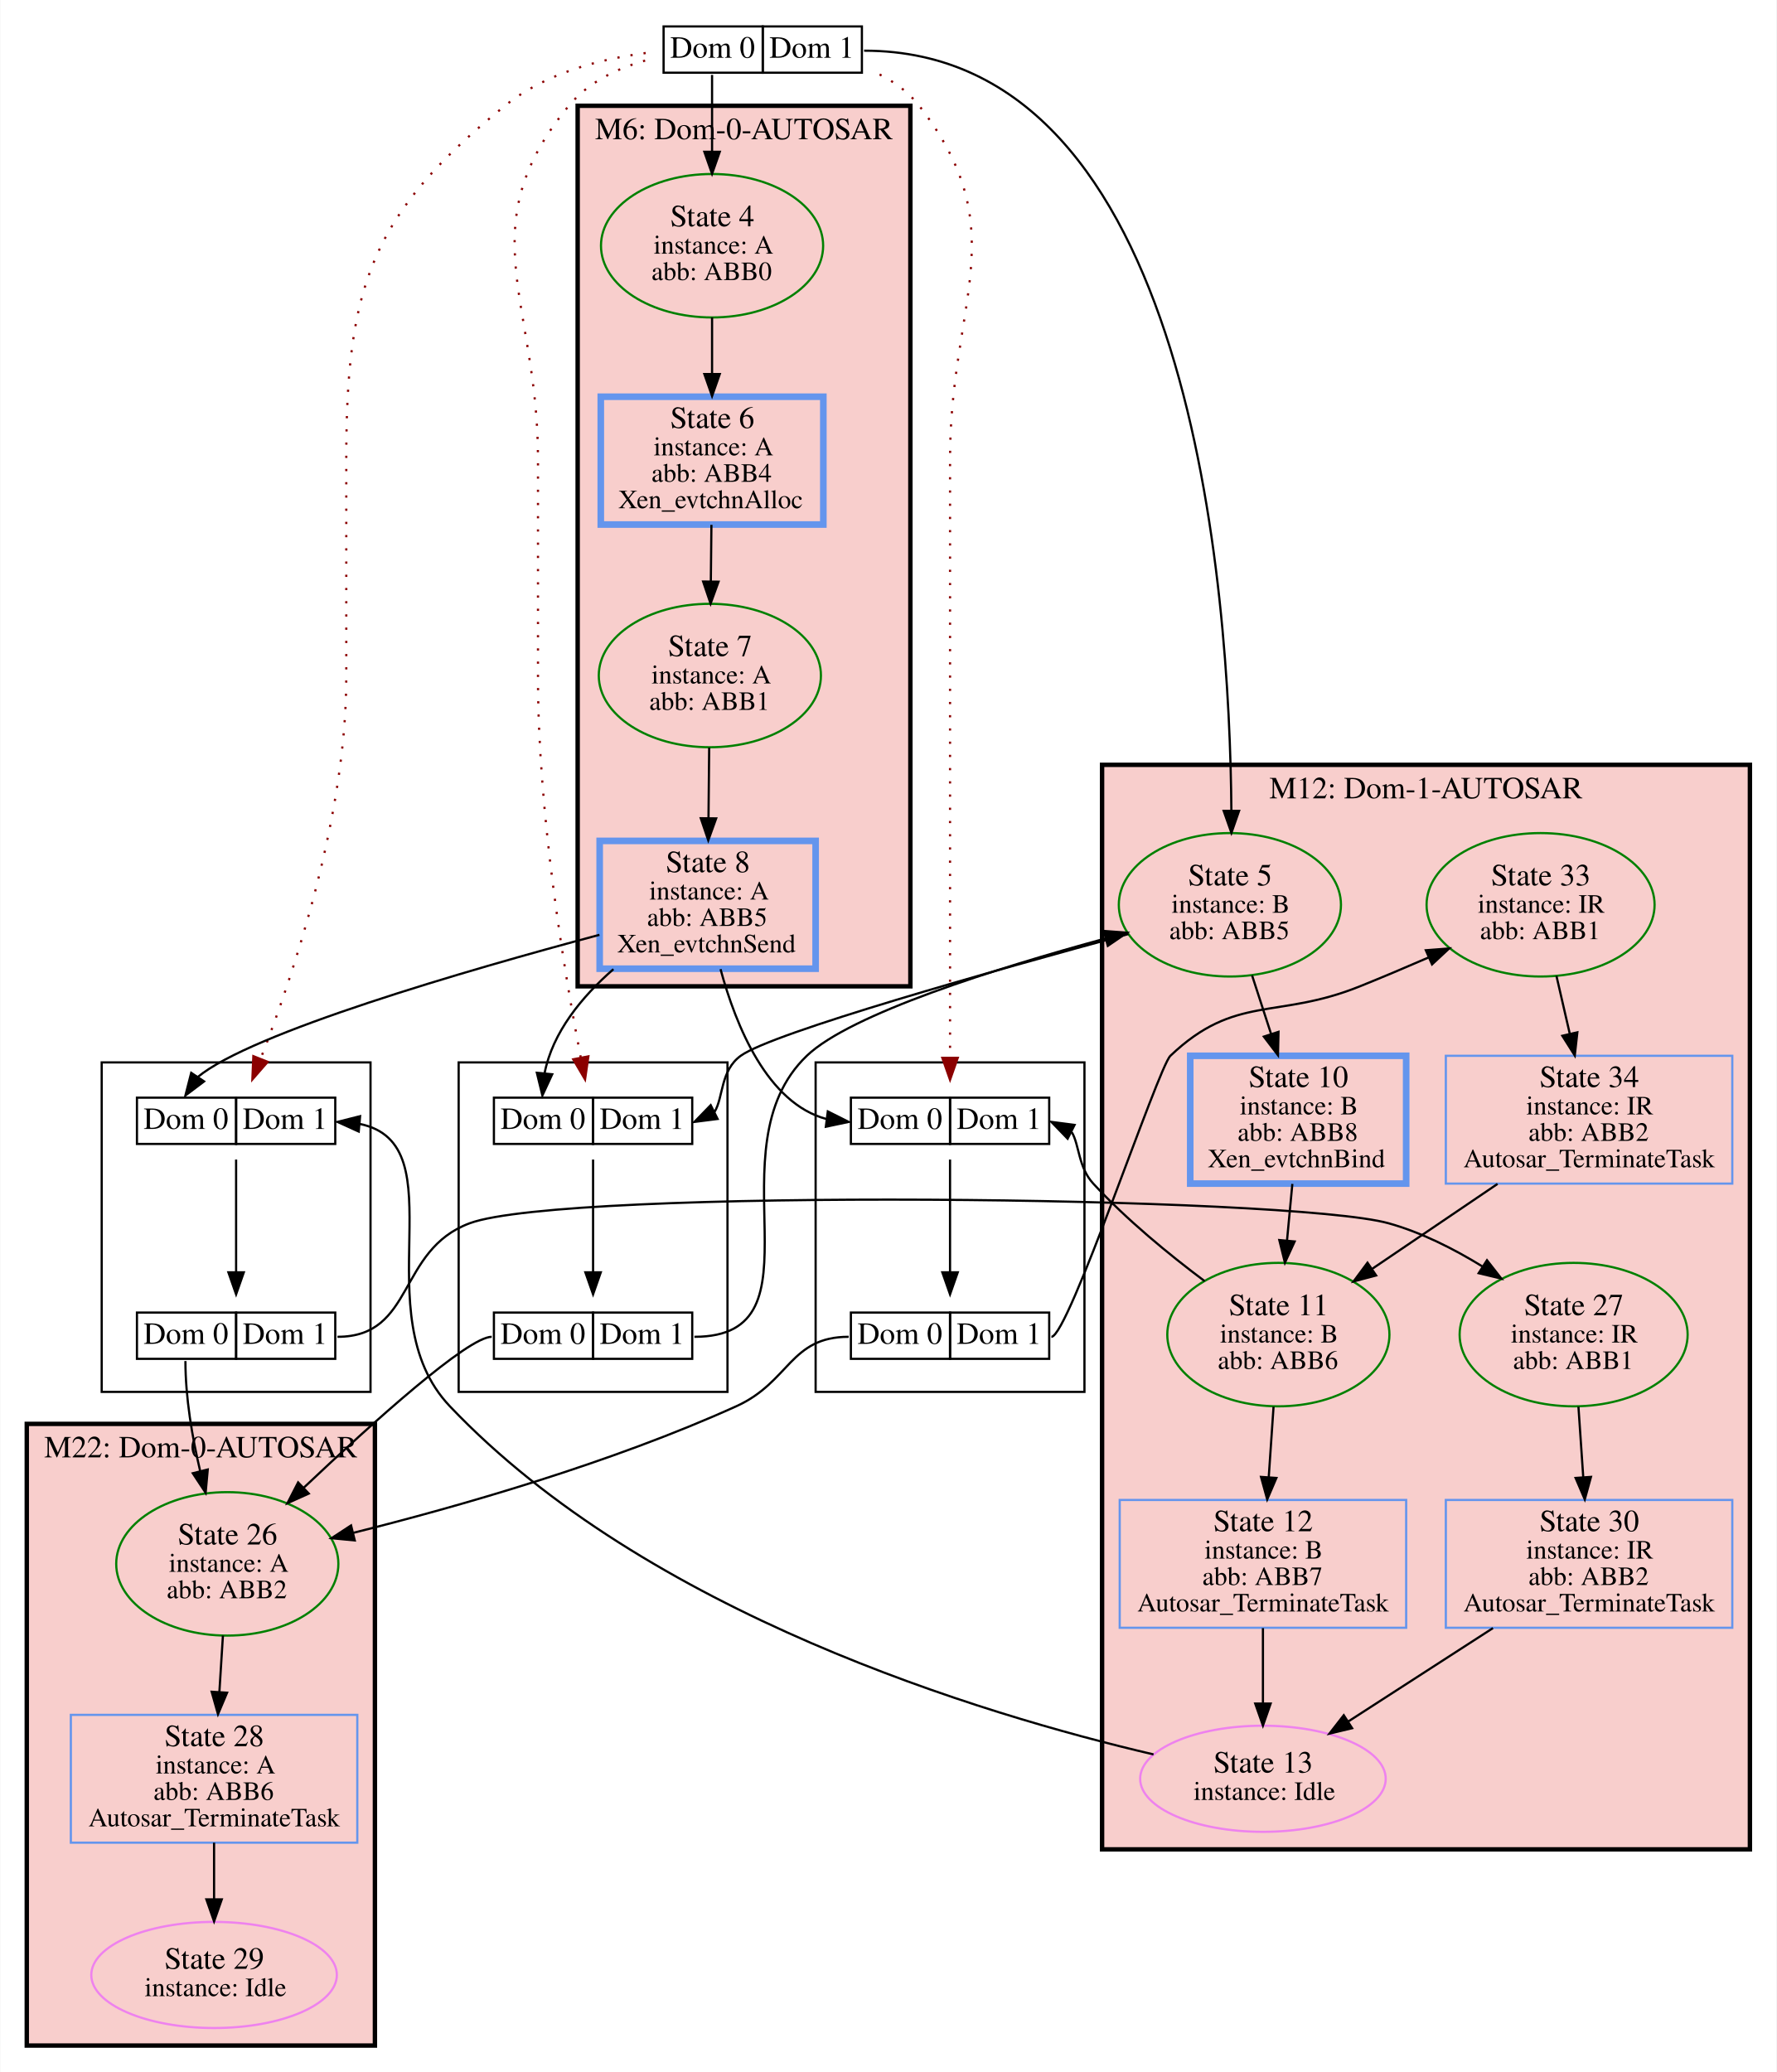
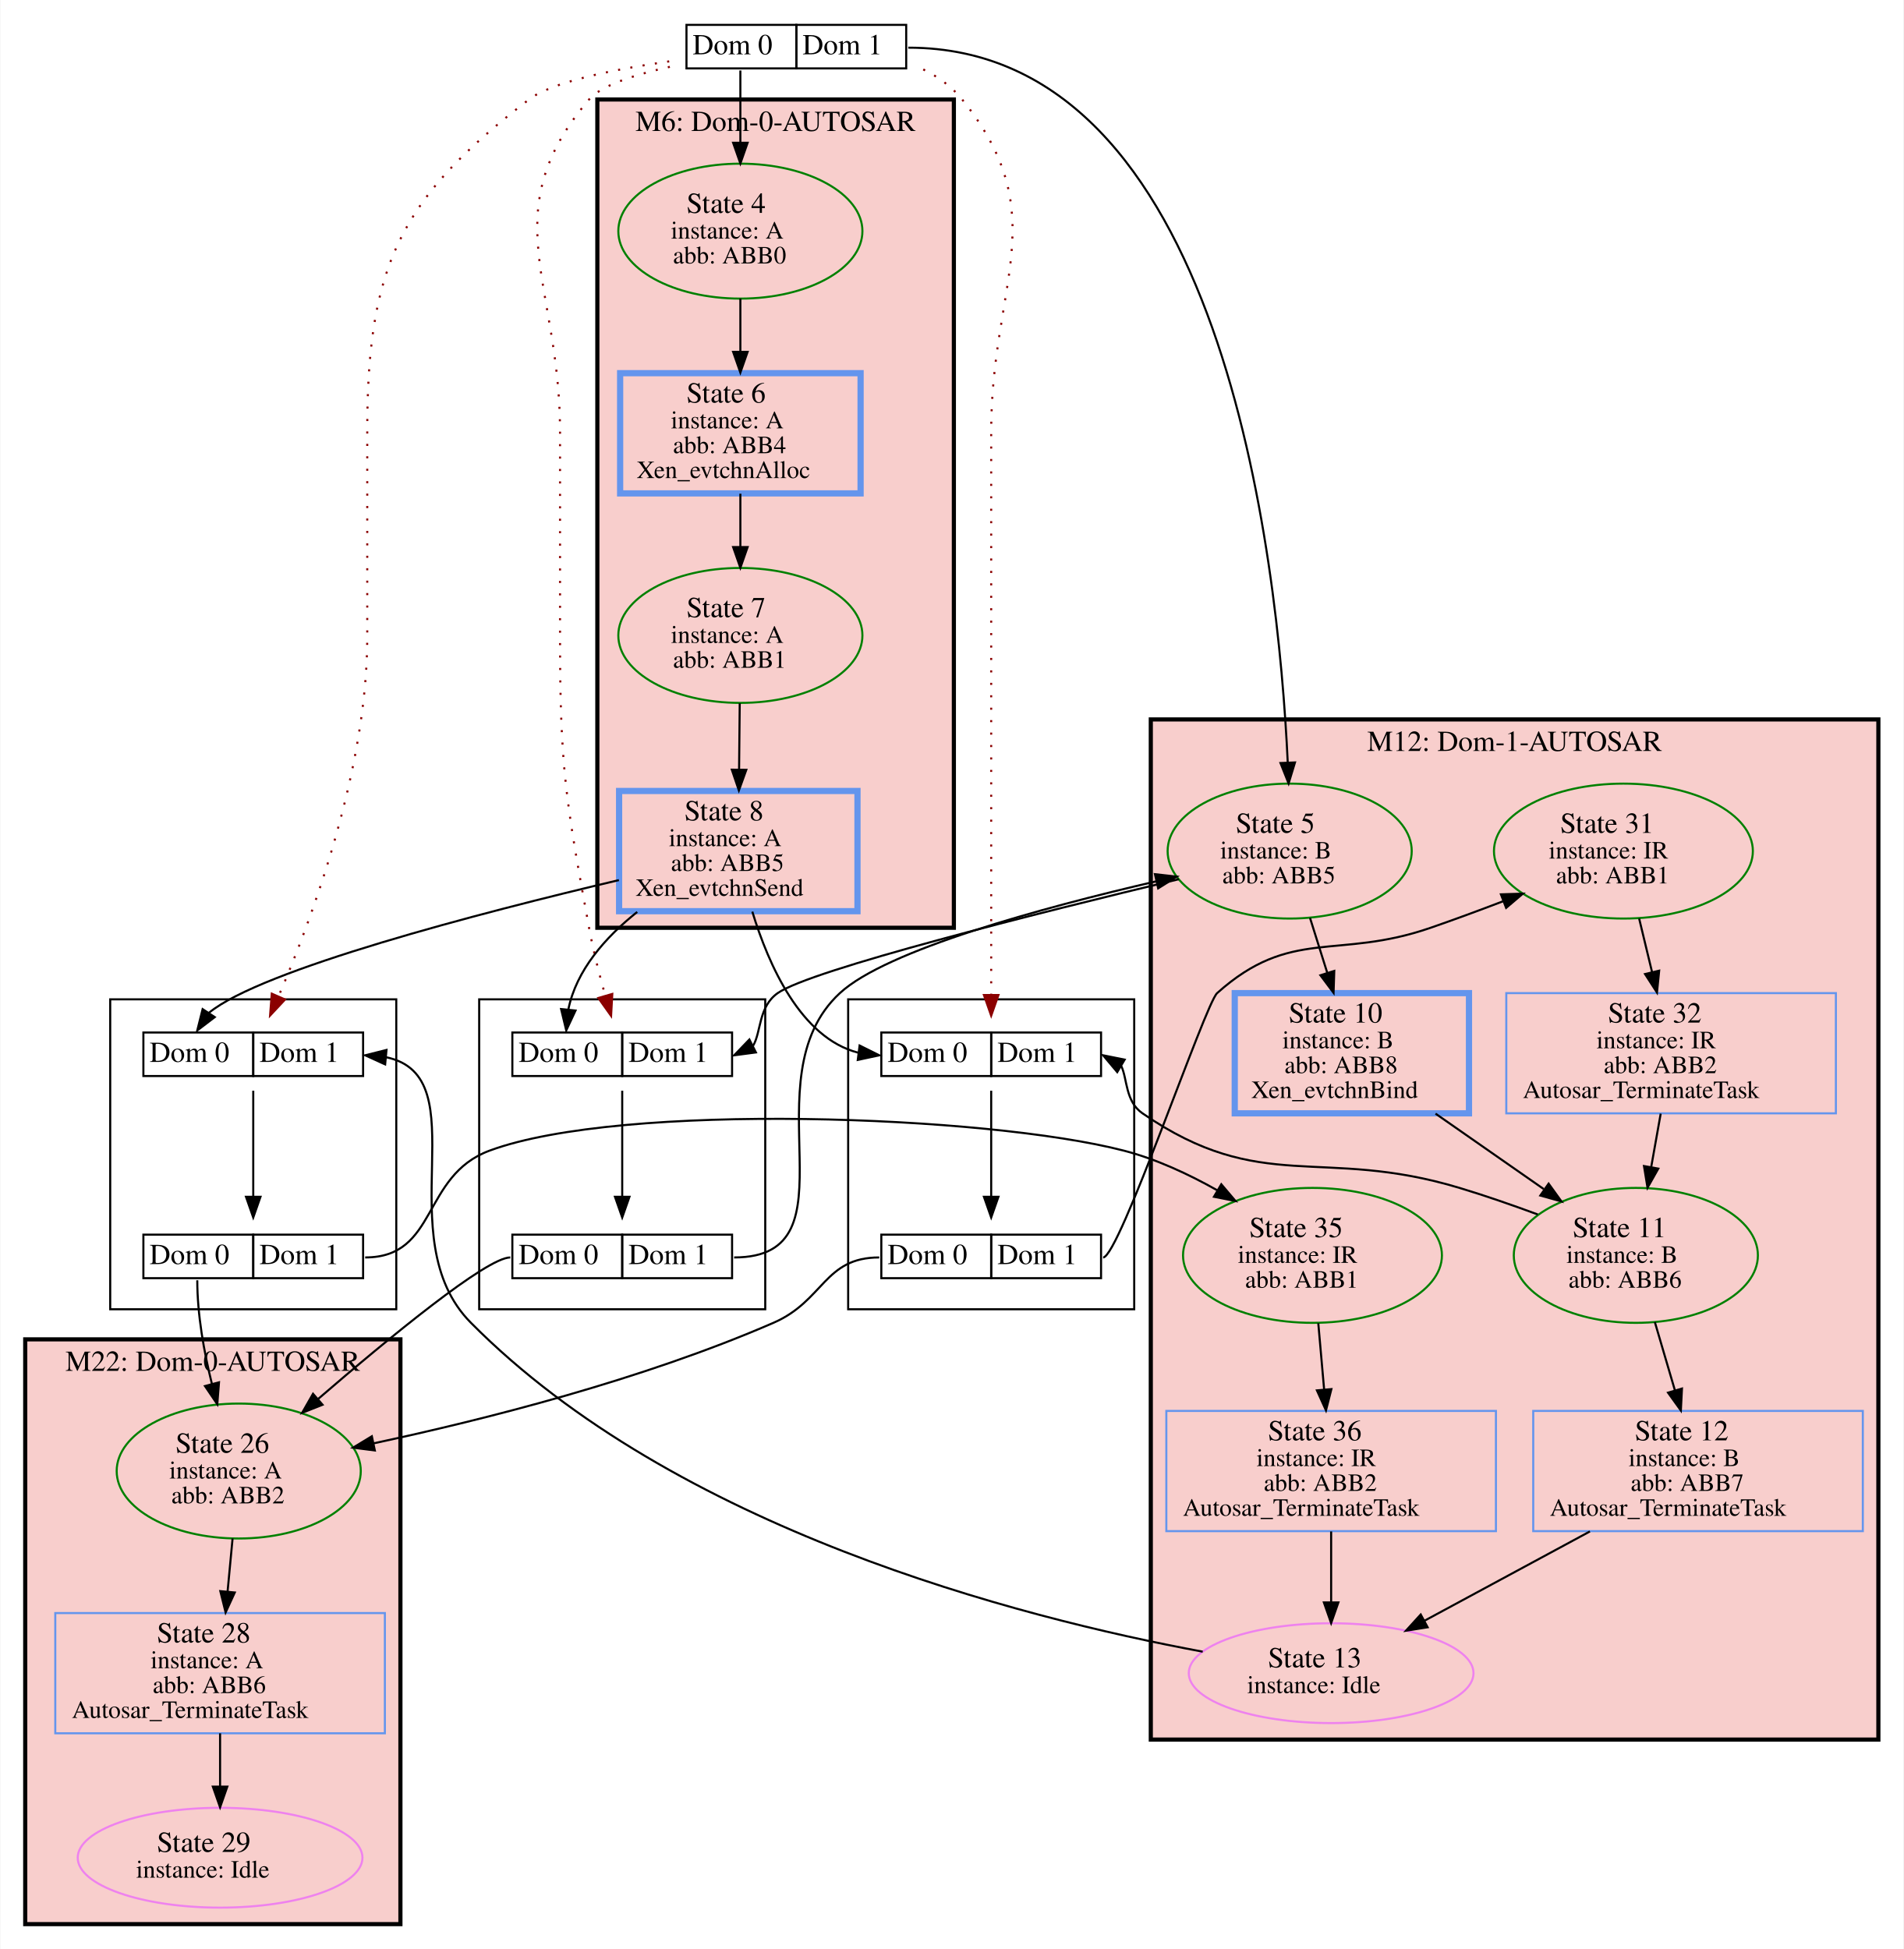
- <svg xmlns="http://www.w3.org/2000/svg" xmlns:xlink="http://www.w3.org/1999/xlink" width="806pt" height="940pt" viewBox="0.00 0.00 806.00 940.35">
+ <svg xmlns="http://www.w3.org/2000/svg" xmlns:xlink="http://www.w3.org/1999/xlink" width="918pt" height="940pt" viewBox="0.00 0.00 918.00 940.35">
  <g id="graph0" class="graph" transform="scale(1 1) rotate(0) translate(4 936.35)">
-     <polygon fill="white" stroke="transparent" points="-4,4 -4,-936.35 802,-936.35 802,4 -4,4" />
+     <polygon fill="white" stroke="transparent" points="-4,4 -4,-936.35 914,-936.35 914,4 -4,4" />
    <g id="clust1" class="cluster">
-       <polygon fill="#f8cecc" stroke="black" stroke-width="2" points="258,-488.72 258,-888.35 409,-888.35 409,-488.72 258,-488.72" />
-       <text text-anchor="middle" x="333.5" y="-873.15" font-family="Times,serif" font-size="14.00">M6: Dom-0-AUTOSAR</text>
+       <polygon fill="#f8cecc" stroke="black" stroke-width="2" points="284,-488.72 284,-888.35 456,-888.35 456,-488.72 284,-488.72" />
+       <text text-anchor="middle" x="370" y="-873.15" font-family="Times,serif" font-size="14.00">M6: Dom-0-AUTOSAR</text>
    </g>
    <g id="clust2" class="cluster">
-       <polygon fill="#f8cecc" stroke="black" stroke-width="2" points="496,-97.04 496,-589.24 790,-589.24 790,-97.04 496,-97.04" />
-       <text text-anchor="middle" x="643" y="-574.04" font-family="Times,serif" font-size="14.00">M12: Dom-1-AUTOSAR</text>
+       <polygon fill="#f8cecc" stroke="black" stroke-width="2" points="551,-97.04 551,-589.24 902,-589.24 902,-97.04 551,-97.04" />
+       <text text-anchor="middle" x="726.5" y="-574.04" font-family="Times,serif" font-size="14.00">M12: Dom-1-AUTOSAR</text>
    </g>
    <g id="clust3" class="cluster">
-       <polygon fill="#f8cecc" stroke="black" stroke-width="2" points="8,-8 8,-290.14 166,-290.14 166,-8 8,-8" />
-       <text text-anchor="middle" x="87" y="-274.94" font-family="Times,serif" font-size="14.00">M22: Dom-0-AUTOSAR</text>
+       <polygon fill="#f8cecc" stroke="black" stroke-width="2" points="8,-8 8,-290.14 189,-290.14 189,-8 8,-8" />
+       <text text-anchor="middle" x="98.5" y="-274.94" font-family="Times,serif" font-size="14.00">M22: Dom-0-AUTOSAR</text>
    </g>
    <g id="clust4" class="cluster">
-       <polygon fill="none" stroke="black" points="42,-304.66 42,-454.19 164,-454.19 164,-304.66 42,-304.66" />
+       <polygon fill="none" stroke="black" points="227,-304.66 227,-454.19 365,-454.19 365,-304.66 227,-304.66" />
    </g>
    <g id="clust5" class="cluster">
-       <polygon fill="none" stroke="black" points="366,-304.66 366,-454.19 488,-454.19 488,-304.66 366,-304.66" />
+       <polygon fill="none" stroke="black" points="405,-304.66 405,-454.19 543,-454.19 543,-304.66 405,-304.66" />
    </g>
    <g id="clust6" class="cluster">
-       <polygon fill="none" stroke="black" points="204,-304.66 204,-454.19 326,-454.19 326,-304.66 204,-304.66" />
+       <polygon fill="none" stroke="black" points="49,-304.66 49,-454.19 187,-454.19 187,-304.66 49,-304.66" />
    </g>
    <g id="node1" class="node">
      <g id="a_node1">
        <a xlink:title="1">
-           <polygon fill="none" stroke="black" points="297,-903.35 297,-924.35 342,-924.35 342,-903.35 297,-903.35" />
-           <text text-anchor="start" x="300" y="-910.15" font-family="Times,serif" font-size="14.00">Dom 0</text>
-           <polygon fill="none" stroke="black" points="342,-903.35 342,-924.35 387,-924.35 387,-903.35 342,-903.35" />
-           <text text-anchor="start" x="345" y="-910.15" font-family="Times,serif" font-size="14.00">Dom 1</text>
+           <polygon fill="none" stroke="black" points="327,-903.35 327,-924.35 380,-924.35 380,-903.35 327,-903.35" />
+           <text text-anchor="start" x="330" y="-910.15" font-family="Times,serif" font-size="14.00">Dom 0</text>
+           <polygon fill="none" stroke="black" points="380,-903.35 380,-924.35 433,-924.35 433,-903.35 380,-903.35" />
+           <text text-anchor="start" x="383" y="-910.15" font-family="Times,serif" font-size="14.00">Dom 1</text>
        </a>
      </g>
    </g>
    <g id="node2" class="node">
      <g id="a_node2">
        <a xlink:title="2">
-           <ellipse fill="none" stroke="green" cx="319" cy="-824.83" rx="50.41" ry="32.55" />
-           <text text-anchor="start" x="300" y="-833.63" font-family="Times,serif" font-size="14.00">State 4</text>
-           <text text-anchor="start" x="292.5" y="-821.23" font-family="Times,serif" font-size="12.00">instance: A</text>
-           <text text-anchor="start" x="291.5" y="-809.23" font-family="Times,serif" font-size="12.00">abb: ABB0</text>
+           <ellipse fill="none" stroke="green" cx="353" cy="-824.83" rx="58.88" ry="32.55" />
+           <text text-anchor="start" x="327" y="-833.63" font-family="Times,serif" font-size="14.00">State 4</text>
+           <text text-anchor="start" x="319.5" y="-821.23" font-family="Times,serif" font-size="12.00">instance: A</text>
+           <text text-anchor="start" x="320.5" y="-809.23" font-family="Times,serif" font-size="12.00">abb: ABB0</text>
        </a>
      </g>
    </g>
    <g id="edge1" class="edge">
-       <path fill="none" stroke="black" d="M319,-902.35C319,-891.06 319,-878.83 319,-867.53" />
-       <polygon fill="black" stroke="black" points="322.5,-867.47 319,-857.47 315.5,-867.47 322.5,-867.47" />
+       <path fill="none" stroke="black" d="M353,-902.35C353,-891.06 353,-878.83 353,-867.53" />
+       <polygon fill="black" stroke="black" points="356.5,-867.47 353,-857.47 349.5,-867.47 356.5,-867.47" />
    </g>
    <g id="node6" class="node">
      <g id="a_node6">
        <a xlink:title="7">
-           <ellipse fill="none" stroke="green" cx="554" cy="-525.72" rx="50.41" ry="32.55" />
-           <text text-anchor="start" x="535" y="-534.52" font-family="Times,serif" font-size="14.00">State 5</text>
-           <text text-anchor="start" x="527.5" y="-522.12" font-family="Times,serif" font-size="12.00">instance: B</text>
-           <text text-anchor="start" x="526.5" y="-510.12" font-family="Times,serif" font-size="12.00">abb: ABB5</text>
+           <ellipse fill="none" stroke="green" cx="618" cy="-525.72" rx="58.88" ry="32.55" />
+           <text text-anchor="start" x="592" y="-534.52" font-family="Times,serif" font-size="14.00">State 5</text>
+           <text text-anchor="start" x="584.5" y="-522.12" font-family="Times,serif" font-size="12.00">instance: B</text>
+           <text text-anchor="start" x="585.5" y="-510.12" font-family="Times,serif" font-size="12.00">abb: ABB5</text>
        </a>
      </g>
    </g>
    <g id="edge2" class="edge">
-       <path fill="none" stroke="black" d="M388,-913.35C536.87,-913.35 553.92,-668.35 554.68,-568.41" />
-       <polygon fill="black" stroke="black" points="558.18,-568.37 554.7,-558.36 551.18,-568.35 558.18,-568.37" />
+       <path fill="none" stroke="black" d="M434,-913.35C585.49,-913.35 612.39,-668.35 617.07,-568.41" />
+       <polygon fill="black" stroke="black" points="620.56,-568.49 617.48,-558.36 613.57,-568.2 620.56,-568.49" />
    </g>
    <g id="node18" class="node">
      <g id="a_node18">
        <a xlink:title="13">
-           <polygon fill="none" stroke="black" points="58,-417.19 58,-438.19 103,-438.19 103,-417.19 58,-417.19" />
-           <text text-anchor="start" x="61" y="-423.99" font-family="Times,serif" font-size="14.00">Dom 0</text>
-           <polygon fill="none" stroke="black" points="103,-417.19 103,-438.19 148,-438.19 148,-417.19 103,-417.19" />
-           <text text-anchor="start" x="106" y="-423.99" font-family="Times,serif" font-size="14.00">Dom 1</text>
+           <polygon fill="none" stroke="black" points="243,-417.19 243,-438.19 296,-438.19 296,-417.19 243,-417.19" />
+           <text text-anchor="start" x="246" y="-423.99" font-family="Times,serif" font-size="14.00">Dom 0</text>
+           <polygon fill="none" stroke="black" points="296,-417.19 296,-438.19 349,-438.19 349,-417.19 296,-417.19" />
+           <text text-anchor="start" x="299" y="-423.99" font-family="Times,serif" font-size="14.00">Dom 1</text>
        </a>
      </g>
    </g>
    <g id="edge3" class="edge">
-       <path fill="none" stroke="darkred" stroke-dasharray="1,5" d="M288.88,-912.28C267.1,-909.4 242.86,-902.77 225,-888.35 164.31,-839.35 153,-806.3 153,-728.3 153,-728.3 153,-728.3 153,-628.77 153,-565.43 129.01,-494.08 114.26,-456.21" />
-       <polygon fill="darkred" stroke="darkred" points="117.33,-454.44 110.38,-446.45 110.83,-457.03 117.33,-454.44" />
+       <path fill="none" stroke="darkred" stroke-dasharray="1,5" d="M318.98,-904.1C301.52,-900.2 285.66,-894.99 280,-888.35 233.64,-834.04 266,-799.71 266,-728.3 266,-728.3 266,-728.3 266,-628.77 266,-566.22 268.73,-550.25 280,-488.72 281.97,-477.94 284.93,-466.25 287.77,-456.12" />
+       <polygon fill="darkred" stroke="darkred" points="291.21,-456.79 290.63,-446.21 284.49,-454.85 291.21,-456.79" />
    </g>
    <g id="node20" class="node">
      <g id="a_node20">
        <a xlink:title="15">
-           <polygon fill="none" stroke="black" points="382,-417.19 382,-438.19 427,-438.19 427,-417.19 382,-417.19" />
-           <text text-anchor="start" x="385" y="-423.99" font-family="Times,serif" font-size="14.00">Dom 0</text>
-           <polygon fill="none" stroke="black" points="427,-417.19 427,-438.19 472,-438.19 472,-417.19 427,-417.19" />
-           <text text-anchor="start" x="430" y="-423.99" font-family="Times,serif" font-size="14.00">Dom 1</text>
+           <polygon fill="none" stroke="black" points="421,-417.19 421,-438.19 474,-438.19 474,-417.19 421,-417.19" />
+           <text text-anchor="start" x="424" y="-423.99" font-family="Times,serif" font-size="14.00">Dom 0</text>
+           <polygon fill="none" stroke="black" points="474,-417.19 474,-438.19 527,-438.19 527,-417.19 474,-417.19" />
+           <text text-anchor="start" x="477" y="-423.99" font-family="Times,serif" font-size="14.00">Dom 1</text>
        </a>
      </g>
    </g>
    <g id="edge4" class="edge">
-       <path fill="none" stroke="darkred" stroke-dasharray="1,5" d="M395.03,-902.55C401.96,-899.06 408.27,-894.44 413,-888.35 456.77,-831.93 427,-799.71 427,-728.3 427,-728.3 427,-728.3 427,-628.77 427,-567.28 427,-495.12 427,-456.64" />
-       <polygon fill="darkred" stroke="darkred" points="430.5,-456.28 427,-446.28 423.5,-456.28 430.5,-456.28" />
+       <path fill="none" stroke="darkred" stroke-dasharray="1,5" d="M441.23,-902.85C448.43,-899.3 454.98,-894.59 460,-888.35 504.77,-832.72 474,-799.71 474,-728.3 474,-728.3 474,-728.3 474,-628.77 474,-567.28 474,-495.12 474,-456.64" />
+       <polygon fill="darkred" stroke="darkred" points="477.5,-456.28 474,-446.28 470.5,-456.28 477.5,-456.28" />
    </g>
    <g id="node22" class="node">
      <g id="a_node22">
        <a xlink:title="17">
-           <polygon fill="none" stroke="black" points="220,-417.19 220,-438.19 265,-438.19 265,-417.19 220,-417.19" />
-           <text text-anchor="start" x="223" y="-423.99" font-family="Times,serif" font-size="14.00">Dom 0</text>
-           <polygon fill="none" stroke="black" points="265,-417.19 265,-438.19 310,-438.19 310,-417.19 265,-417.19" />
-           <text text-anchor="start" x="268" y="-423.99" font-family="Times,serif" font-size="14.00">Dom 1</text>
+           <polygon fill="none" stroke="black" points="65,-417.19 65,-438.19 118,-438.19 118,-417.19 65,-417.19" />
+           <text text-anchor="start" x="68" y="-423.99" font-family="Times,serif" font-size="14.00">Dom 0</text>
+           <polygon fill="none" stroke="black" points="118,-417.19 118,-438.19 171,-438.19 171,-417.19 118,-417.19" />
+           <text text-anchor="start" x="121" y="-423.99" font-family="Times,serif" font-size="14.00">Dom 1</text>
        </a>
      </g>
    </g>
    <g id="edge5" class="edge">
-       <path fill="none" stroke="darkred" stroke-dasharray="1,5" d="M288.63,-908.85C275.49,-905.16 262.7,-898.88 254,-888.35 208.51,-833.31 240,-799.71 240,-728.3 240,-728.3 240,-728.3 240,-628.77 240,-566.69 252.06,-494.58 259.42,-456.31" />
-       <polygon fill="darkred" stroke="darkred" points="262.87,-456.94 261.36,-446.45 256,-455.59 262.87,-456.94" />
+       <path fill="none" stroke="darkred" stroke-dasharray="1,5" d="M318.66,-906.74C290.88,-902.7 261.86,-896.68 251,-888.35 188.21,-840.19 173,-807.43 173,-728.3 173,-728.3 173,-728.3 173,-628.77 173,-564.77 146.38,-493.23 130.18,-455.61" />
+       <polygon fill="darkred" stroke="darkred" points="133.35,-454.11 126.12,-446.37 126.94,-456.93 133.35,-454.11" />
    </g>
    <g id="node3" class="node">
      <g id="a_node3">
        <a xlink:title="3">
-           <polygon fill="none" stroke="cornflowerblue" stroke-width="3" points="369.5,-756.3 268.5,-756.3 268.5,-698.3 369.5,-698.3 369.5,-756.3" />
-           <text text-anchor="start" x="300" y="-742.1" font-family="Times,serif" font-size="14.00">State 6</text>
-           <text text-anchor="start" x="292.5" y="-729.7" font-family="Times,serif" font-size="12.00">instance: A</text>
-           <text text-anchor="start" x="291.5" y="-717.7" font-family="Times,serif" font-size="12.00">abb: ABB4</text>
-           <text text-anchor="start" x="276.5" y="-705.7" font-family="Times,serif" font-size="12.00">Xen_evtchnAlloc</text>
+           <polygon fill="none" stroke="cornflowerblue" stroke-width="3" points="411,-756.3 295,-756.3 295,-698.3 411,-698.3 411,-756.3" />
+           <text text-anchor="start" x="327" y="-742.1" font-family="Times,serif" font-size="14.00">State 6</text>
+           <text text-anchor="start" x="319.5" y="-729.7" font-family="Times,serif" font-size="12.00">instance: A</text>
+           <text text-anchor="start" x="320.5" y="-717.7" font-family="Times,serif" font-size="12.00">abb: ABB4</text>
+           <text text-anchor="start" x="303" y="-705.7" font-family="Times,serif" font-size="12.00">Xen_evtchnAlloc</text>
        </a>
      </g>
    </g>
    <g id="edge6" class="edge">
-       <path fill="none" stroke="black" d="M319,-792.28C319,-784.09 319,-775.18 319,-766.68" />
-       <polygon fill="black" stroke="black" points="322.5,-766.59 319,-756.59 315.5,-766.59 322.5,-766.59" />
+       <path fill="none" stroke="black" d="M353,-792.28C353,-784.09 353,-775.18 353,-766.68" />
+       <polygon fill="black" stroke="black" points="356.5,-766.59 353,-756.59 349.5,-766.59 356.5,-766.59" />
    </g>
    <g id="node4" class="node">
      <g id="a_node4">
        <a xlink:title="4">
-           <ellipse fill="none" stroke="green" cx="318" cy="-629.77" rx="50.41" ry="32.55" />
-           <text text-anchor="start" x="299" y="-638.57" font-family="Times,serif" font-size="14.00">State 7</text>
-           <text text-anchor="start" x="291.5" y="-626.17" font-family="Times,serif" font-size="12.00">instance: A</text>
-           <text text-anchor="start" x="290.5" y="-614.17" font-family="Times,serif" font-size="12.00">abb: ABB1</text>
+           <ellipse fill="none" stroke="green" cx="353" cy="-629.77" rx="58.88" ry="32.55" />
+           <text text-anchor="start" x="327" y="-638.57" font-family="Times,serif" font-size="14.00">State 7</text>
+           <text text-anchor="start" x="319.5" y="-626.17" font-family="Times,serif" font-size="12.00">instance: A</text>
+           <text text-anchor="start" x="320.5" y="-614.17" font-family="Times,serif" font-size="12.00">abb: ABB1</text>
        </a>
      </g>
    </g>
    <g id="edge7" class="edge">
-       <path fill="none" stroke="black" d="M318.71,-698.15C318.62,-690.08 318.53,-681.11 318.44,-672.41" />
-       <polygon fill="black" stroke="black" points="321.94,-672.36 318.33,-662.4 314.94,-672.43 321.94,-672.36" />
+       <path fill="none" stroke="black" d="M353,-698.15C353,-690.08 353,-681.11 353,-672.41" />
+       <polygon fill="black" stroke="black" points="356.5,-672.4 353,-662.4 349.5,-672.4 356.5,-672.4" />
    </g>
    <g id="node5" class="node">
      <g id="a_node5">
        <a xlink:title="5">
-           <polygon fill="none" stroke="cornflowerblue" stroke-width="3" points="366,-554.72 268,-554.72 268,-496.72 366,-496.72 366,-554.72" />
-           <text text-anchor="start" x="298" y="-540.52" font-family="Times,serif" font-size="14.00">State 8</text>
-           <text text-anchor="start" x="290.5" y="-528.12" font-family="Times,serif" font-size="12.00">instance: A</text>
-           <text text-anchor="start" x="289.5" y="-516.12" font-family="Times,serif" font-size="12.00">abb: ABB5</text>
-           <text text-anchor="start" x="276" y="-504.12" font-family="Times,serif" font-size="12.00">Xen_evtchnSend</text>
+           <polygon fill="none" stroke="cornflowerblue" stroke-width="3" points="409.5,-554.72 294.5,-554.72 294.5,-496.72 409.5,-496.72 409.5,-554.72" />
+           <text text-anchor="start" x="326" y="-540.52" font-family="Times,serif" font-size="14.00">State 8</text>
+           <text text-anchor="start" x="318.5" y="-528.12" font-family="Times,serif" font-size="12.00">instance: A</text>
+           <text text-anchor="start" x="319.5" y="-516.12" font-family="Times,serif" font-size="12.00">abb: ABB5</text>
+           <text text-anchor="start" x="302.5" y="-504.12" font-family="Times,serif" font-size="12.00">Xen_evtchnSend</text>
        </a>
      </g>
    </g>
    <g id="edge8" class="edge">
-       <path fill="none" stroke="black" d="M317.69,-597.04C317.59,-586.95 317.48,-575.67 317.38,-565.16" />
-       <polygon fill="black" stroke="black" points="320.87,-564.93 317.28,-554.97 313.88,-565 320.87,-564.93" />
+       <path fill="none" stroke="black" d="M352.69,-597.04C352.59,-586.95 352.48,-575.67 352.38,-565.16" />
+       <polygon fill="black" stroke="black" points="355.87,-564.93 352.28,-554.97 348.88,-565 355.87,-564.93" />
    </g>
    <g id="edge9" class="edge">
-       <path fill="none" stroke="black" d="M267.89,-512.09C207.42,-495.93 109.73,-467.63 85.55,-447.52" />
-       <polygon fill="black" stroke="black" points="88.46,-445.57 80,-439.19 82.63,-449.45 88.46,-445.57" />
+       <path fill="none" stroke="black" d="M303.24,-496.36C287.85,-484.11 273.84,-468.22 270.02,-449.34" />
+       <polygon fill="black" stroke="black" points="273.48,-448.79 269,-439.19 266.52,-449.49 273.48,-448.79" />
    </g>
    <g id="edge10" class="edge">
-       <path fill="none" stroke="black" d="M322.84,-496.51C329.83,-470.74 344.12,-435.61 370.97,-428.48" />
-       <polygon fill="black" stroke="black" points="371.53,-431.94 381,-427.19 370.64,-425 371.53,-431.94" />
+       <path fill="none" stroke="black" d="M358.76,-496.51C366.61,-470.74 382.17,-435.61 409.74,-428.48" />
+       <polygon fill="black" stroke="black" points="410.52,-431.91 420,-427.19 409.64,-424.97 410.52,-431.91" />
    </g>
    <g id="edge11" class="edge">
-       <path fill="none" stroke="black" d="M274.24,-496.51C259.9,-483.99 246.6,-467.84 242.97,-449.17" />
-       <polygon fill="black" stroke="black" points="246.45,-448.8 242,-439.19 239.49,-449.48 246.45,-448.8" />
+       <path fill="none" stroke="black" d="M294.4,-511.72C227.15,-495.83 121.86,-468.49 96.59,-447.66" />
+       <polygon fill="black" stroke="black" points="99.43,-445.61 91,-439.19 93.58,-449.47 99.43,-445.61" />
    </g>
    <g id="node7" class="node">
      <g id="a_node7">
        <a xlink:title="8">
-           <polygon fill="none" stroke="cornflowerblue" stroke-width="3" points="634,-457.19 536,-457.19 536,-399.19 634,-399.19 634,-457.19" />
-           <text text-anchor="start" x="562.5" y="-442.99" font-family="Times,serif" font-size="14.00">State 10</text>
-           <text text-anchor="start" x="558.5" y="-430.59" font-family="Times,serif" font-size="12.00">instance: B</text>
-           <text text-anchor="start" x="557.5" y="-418.59" font-family="Times,serif" font-size="12.00">abb: ABB8</text>
-           <text text-anchor="start" x="544" y="-406.59" font-family="Times,serif" font-size="12.00">Xen_evtchnBind</text>
+           <polygon fill="none" stroke="cornflowerblue" stroke-width="3" points="704.5,-457.19 591.5,-457.19 591.5,-399.19 704.5,-399.19 704.5,-457.19" />
+           <text text-anchor="start" x="617.5" y="-442.99" font-family="Times,serif" font-size="14.00">State 10</text>
+           <text text-anchor="start" x="614.5" y="-430.59" font-family="Times,serif" font-size="12.00">instance: B</text>
+           <text text-anchor="start" x="615.5" y="-418.59" font-family="Times,serif" font-size="12.00">abb: ABB8</text>
+           <text text-anchor="start" x="599.5" y="-406.59" font-family="Times,serif" font-size="12.00">Xen_evtchnBind</text>
        </a>
      </g>
    </g>
    <g id="edge12" class="edge">
-       <path fill="none" stroke="black" d="M564.06,-493.7C566.81,-485.23 569.82,-475.96 572.68,-467.15" />
-       <polygon fill="black" stroke="black" points="576.07,-468.06 575.82,-457.47 569.41,-465.9 576.07,-468.06" />
+       <path fill="none" stroke="black" d="M627.82,-493.44C630.48,-484.98 633.38,-475.73 636.14,-466.96" />
+       <polygon fill="black" stroke="black" points="639.51,-467.9 639.17,-457.32 632.83,-465.81 639.51,-467.9" />
    </g>
    <g id="edge13" class="edge">
-       <path fill="none" stroke="black" d="M508,-512.46C447.31,-496.01 346.45,-467.67 332,-457.19 322.74,-450.47 324.16,-438.37 320.17,-431.78" />
-       <polygon fill="black" stroke="black" points="321.51,-428.53 311,-427.19 318.38,-434.79 321.51,-428.53" />
+       <path fill="none" stroke="black" d="M564.53,-512.15C496.8,-495.91 386.93,-468.4 371,-457.19 361.64,-450.6 363.11,-438.45 359.15,-431.81" />
+       <polygon fill="black" stroke="black" points="360.5,-428.58 350,-427.19 357.35,-434.82 360.5,-428.58" />
    </g>
    <g id="node8" class="node">
      <g id="a_node8">
        <a xlink:title="9">
-           <ellipse fill="none" stroke="green" cx="576" cy="-330.66" rx="50.41" ry="32.55" />
-           <text text-anchor="start" x="553.5" y="-339.46" font-family="Times,serif" font-size="14.00">State 11</text>
-           <text text-anchor="start" x="549.5" y="-327.06" font-family="Times,serif" font-size="12.00">instance: B</text>
-           <text text-anchor="start" x="548.5" y="-315.06" font-family="Times,serif" font-size="12.00">abb: ABB6</text>
+           <ellipse fill="none" stroke="green" cx="785" cy="-330.66" rx="58.88" ry="32.55" />
+           <text text-anchor="start" x="754.5" y="-339.46" font-family="Times,serif" font-size="14.00">State 11</text>
+           <text text-anchor="start" x="751.5" y="-327.06" font-family="Times,serif" font-size="12.00">instance: B</text>
+           <text text-anchor="start" x="752.5" y="-315.06" font-family="Times,serif" font-size="12.00">abb: ABB6</text>
        </a>
      </g>
    </g>
    <g id="edge14" class="edge">
-       <path fill="none" stroke="black" d="M582.35,-399.05C581.59,-390.98 580.74,-382 579.92,-373.3" />
-       <polygon fill="black" stroke="black" points="583.4,-372.92 578.98,-363.29 576.43,-373.57 583.4,-372.92" />
+       <path fill="none" stroke="black" d="M688.36,-399.05C704.76,-387.61 723.77,-374.36 740.56,-362.65" />
+       <polygon fill="black" stroke="black" points="742.92,-365.28 749.12,-356.68 738.91,-359.53 742.92,-365.28" />
    </g>
    <g id="node9" class="node">
      <g id="a_node9">
        <a xlink:title="10">
-           <polygon fill="none" stroke="cornflowerblue" points="634,-255.61 504,-255.61 504,-197.61 634,-197.61 634,-255.61" />
-           <text text-anchor="start" x="546.5" y="-241.41" font-family="Times,serif" font-size="14.00">State 12</text>
-           <text text-anchor="start" x="542.5" y="-229.01" font-family="Times,serif" font-size="12.00">instance: B</text>
-           <text text-anchor="start" x="541.5" y="-217.01" font-family="Times,serif" font-size="12.00">abb: ABB7</text>
-           <text text-anchor="start" x="512" y="-205.01" font-family="Times,serif" font-size="12.00">Autosar_TerminateTask</text>
+           <polygon fill="none" stroke="cornflowerblue" points="894.5,-255.61 735.5,-255.61 735.5,-197.61 894.5,-197.61 894.5,-255.61" />
+           <text text-anchor="start" x="784.5" y="-241.41" font-family="Times,serif" font-size="14.00">State 12</text>
+           <text text-anchor="start" x="781.5" y="-229.01" font-family="Times,serif" font-size="12.00">instance: B</text>
+           <text text-anchor="start" x="782.5" y="-217.01" font-family="Times,serif" font-size="12.00">abb: ABB7</text>
+           <text text-anchor="start" x="743.5" y="-205.01" font-family="Times,serif" font-size="12.00">Autosar_TerminateTask</text>
        </a>
      </g>
    </g>
    <g id="edge15" class="edge">
-       <path fill="none" stroke="black" d="M573.82,-297.93C573.13,-287.84 572.36,-276.57 571.64,-266.05" />
-       <polygon fill="black" stroke="black" points="575.11,-265.6 570.94,-255.86 568.13,-266.08 575.11,-265.6" />
+       <path fill="none" stroke="black" d="M794.16,-298.49C797.22,-288.08 800.67,-276.36 803.86,-265.49" />
+       <polygon fill="black" stroke="black" points="807.25,-266.4 806.71,-255.82 800.53,-264.42 807.25,-266.4" />
    </g>
    <g id="edge16" class="edge">
-       <path fill="none" stroke="black" d="M542.55,-354.92C526.31,-367.08 507.1,-382.82 492,-399.19 485.15,-406.62 485.72,-416.71 482.26,-422.52" />
-       <polygon fill="black" stroke="black" points="480.36,-419.57 473,-427.19 483.51,-425.82 480.36,-419.57" />
+       <path fill="none" stroke="black" d="M737.7,-350.39C725.52,-354.89 712.36,-359.46 700,-363.19 633.12,-383.38 604.54,-359.58 547,-399.19 538.68,-404.92 539.75,-415.59 536.79,-421.98" />
+       <polygon fill="black" stroke="black" points="534.81,-419.08 528,-427.19 538.39,-425.1 534.81,-419.08" />
    </g>
    <g id="node10" class="node">
      <g id="a_node10">
        <a xlink:title="11">
-           <ellipse fill="none" stroke="violet" cx="569" cy="-129.08" rx="55.72" ry="24.08" />
-           <text text-anchor="start" x="546.5" y="-131.88" font-family="Times,serif" font-size="14.00">State 13</text>
-           <text text-anchor="start" x="537.5" y="-119.48" font-family="Times,serif" font-size="12.00">instance: Idle</text>
+           <ellipse fill="none" stroke="violet" cx="638" cy="-129.08" rx="68.68" ry="24.08" />
+           <text text-anchor="start" x="607.5" y="-131.88" font-family="Times,serif" font-size="14.00">State 13</text>
+           <text text-anchor="start" x="597.5" y="-119.48" font-family="Times,serif" font-size="12.00">instance: Idle</text>
        </a>
      </g>
    </g>
    <g id="edge17" class="edge">
-       <path fill="none" stroke="black" d="M569,-197.47C569,-186.79 569,-174.53 569,-163.42" />
-       <polygon fill="black" stroke="black" points="572.5,-163.21 569,-153.21 565.5,-163.21 572.5,-163.21" />
+       <path fill="none" stroke="black" d="M762.85,-197.47C737.53,-183.8 707.41,-167.54 683.1,-154.42" />
+       <polygon fill="black" stroke="black" points="684.55,-151.23 674.09,-149.56 681.22,-157.39 684.55,-151.23" />
    </g>
    <g id="edge18" class="edge">
-       <path fill="none" stroke="black" d="M519.34,-140.13C441.23,-158.38 289.34,-204.12 200,-298.14 160.09,-340.14 204.59,-417.12 158.99,-426.29" />
-       <polygon fill="black" stroke="black" points="158.65,-422.81 149,-427.19 159.27,-429.78 158.65,-422.81" />
+       <path fill="none" stroke="black" d="M576.04,-139.45C486.67,-156.06 321.52,-198.79 223,-298.14 182.2,-339.28 227.48,-417.02 181.98,-426.28" />
+       <polygon fill="black" stroke="black" points="181.64,-422.8 172,-427.19 182.28,-429.77 181.64,-422.8" />
    </g>
    <g id="node11" class="node">
      <g id="a_node11">
        <a xlink:title="24">
-           <polygon fill="none" stroke="cornflowerblue" points="782,-255.61 652,-255.61 652,-197.61 782,-197.61 782,-255.61" />
-           <text text-anchor="start" x="694.5" y="-241.41" font-family="Times,serif" font-size="14.00">State 30</text>
-           <text text-anchor="start" x="688.5" y="-229.01" font-family="Times,serif" font-size="12.00">instance: IR</text>
-           <text text-anchor="start" x="689.5" y="-217.01" font-family="Times,serif" font-size="12.00">abb: ABB2</text>
-           <text text-anchor="start" x="660" y="-205.01" font-family="Times,serif" font-size="12.00">Autosar_TerminateTask</text>
+           <polygon fill="none" stroke="cornflowerblue" points="881.5,-457.19 722.5,-457.19 722.5,-399.19 881.5,-399.19 881.5,-457.19" />
+           <text text-anchor="start" x="771.5" y="-442.99" font-family="Times,serif" font-size="14.00">State 32</text>
+           <text text-anchor="start" x="766" y="-430.59" font-family="Times,serif" font-size="12.00">instance: IR</text>
+           <text text-anchor="start" x="769.5" y="-418.59" font-family="Times,serif" font-size="12.00">abb: ABB2</text>
+           <text text-anchor="start" x="730.5" y="-406.59" font-family="Times,serif" font-size="12.00">Autosar_TerminateTask</text>
        </a>
      </g>
    </g>
    <g id="edge31" class="edge">
-       <path fill="none" stroke="black" d="M673.4,-197.47C652.6,-184.04 627.92,-168.12 607.79,-155.12" />
-       <polygon fill="black" stroke="black" points="609.47,-152.04 599.17,-149.56 605.68,-157.92 609.47,-152.04" />
+       <path fill="none" stroke="black" d="M796.99,-399.05C795.56,-390.98 793.96,-382 792.41,-373.3" />
+       <polygon fill="black" stroke="black" points="795.83,-372.52 790.63,-363.29 788.93,-373.75 795.83,-372.52" />
    </g>
    <g id="node12" class="node">
      <g id="a_node12">
        <a xlink:title="23">
-           <ellipse fill="none" stroke="green" cx="710" cy="-330.66" rx="51.74" ry="32.55" />
-           <text text-anchor="start" x="687.5" y="-339.46" font-family="Times,serif" font-size="14.00">State 27</text>
-           <text text-anchor="start" x="681.5" y="-327.06" font-family="Times,serif" font-size="12.00">instance: IR</text>
-           <text text-anchor="start" x="682.5" y="-315.06" font-family="Times,serif" font-size="12.00">abb: ABB1</text>
+           <ellipse fill="none" stroke="green" cx="779" cy="-525.72" rx="62.45" ry="32.55" />
+           <text text-anchor="start" x="748.5" y="-534.52" font-family="Times,serif" font-size="14.00">State 31</text>
+           <text text-anchor="start" x="743" y="-522.12" font-family="Times,serif" font-size="12.00">instance: IR</text>
+           <text text-anchor="start" x="746.5" y="-510.12" font-family="Times,serif" font-size="12.00">abb: ABB1</text>
        </a>
      </g>
    </g>
    <g id="edge30" class="edge">
-       <path fill="none" stroke="black" d="M712.18,-297.93C712.87,-287.84 713.64,-276.57 714.36,-266.05" />
-       <polygon fill="black" stroke="black" points="717.87,-266.08 715.06,-255.86 710.89,-265.6 717.87,-266.08" />
+       <path fill="none" stroke="black" d="M786.59,-493.17C788.59,-484.89 790.76,-475.87 792.83,-467.29" />
+       <polygon fill="black" stroke="black" points="796.25,-468.02 795.19,-457.48 789.44,-466.39 796.25,-468.02" />
    </g>
    <g id="node13" class="node">
      <g id="a_node13">
        <a xlink:title="25">
-           <ellipse fill="none" stroke="green" cx="695" cy="-525.72" rx="51.74" ry="32.55" />
-           <text text-anchor="start" x="672.5" y="-534.52" font-family="Times,serif" font-size="14.00">State 33</text>
-           <text text-anchor="start" x="666.5" y="-522.12" font-family="Times,serif" font-size="12.00">instance: IR</text>
-           <text text-anchor="start" x="667.5" y="-510.12" font-family="Times,serif" font-size="12.00">abb: ABB1</text>
+           <ellipse fill="none" stroke="green" cx="629" cy="-330.66" rx="62.45" ry="32.55" />
+           <text text-anchor="start" x="598.5" y="-339.46" font-family="Times,serif" font-size="14.00">State 35</text>
+           <text text-anchor="start" x="593" y="-327.06" font-family="Times,serif" font-size="12.00">instance: IR</text>
+           <text text-anchor="start" x="596.5" y="-315.06" font-family="Times,serif" font-size="12.00">abb: ABB1</text>
        </a>
      </g>
    </g>
    <g id="node14" class="node">
      <g id="a_node14">
        <a xlink:title="26">
-           <polygon fill="none" stroke="cornflowerblue" points="782,-457.19 652,-457.19 652,-399.19 782,-399.19 782,-457.19" />
-           <text text-anchor="start" x="694.5" y="-442.99" font-family="Times,serif" font-size="14.00">State 34</text>
-           <text text-anchor="start" x="688.5" y="-430.59" font-family="Times,serif" font-size="12.00">instance: IR</text>
-           <text text-anchor="start" x="689.5" y="-418.59" font-family="Times,serif" font-size="12.00">abb: ABB2</text>
-           <text text-anchor="start" x="660" y="-406.59" font-family="Times,serif" font-size="12.00">Autosar_TerminateTask</text>
+           <polygon fill="none" stroke="cornflowerblue" points="717.5,-255.61 558.5,-255.61 558.5,-197.61 717.5,-197.61 717.5,-255.61" />
+           <text text-anchor="start" x="607.5" y="-241.41" font-family="Times,serif" font-size="14.00">State 36</text>
+           <text text-anchor="start" x="602" y="-229.01" font-family="Times,serif" font-size="12.00">instance: IR</text>
+           <text text-anchor="start" x="605.5" y="-217.01" font-family="Times,serif" font-size="12.00">abb: ABB2</text>
+           <text text-anchor="start" x="566.5" y="-205.01" font-family="Times,serif" font-size="12.00">Autosar_TerminateTask</text>
        </a>
      </g>
    </g>
    <g id="edge32" class="edge">
-       <path fill="none" stroke="black" d="M702.2,-493.44C704.13,-485.07 706.24,-475.93 708.24,-467.24" />
-       <polygon fill="black" stroke="black" points="711.69,-467.85 710.52,-457.32 704.87,-466.27 711.69,-467.85" />
+       <path fill="none" stroke="black" d="M631.8,-297.93C632.69,-287.84 633.68,-276.57 634.61,-266.05" />
+       <polygon fill="black" stroke="black" points="638.12,-266.13 635.51,-255.86 631.14,-265.52 638.12,-266.13" />
    </g>
    <g id="edge33" class="edge">
-       <path fill="none" stroke="black" d="M675.46,-399.05C657.59,-386.94 636.71,-372.8 618.71,-360.6" />
-       <polygon fill="black" stroke="black" points="620.37,-357.5 610.13,-354.79 616.45,-363.29 620.37,-357.5" />
+       <path fill="none" stroke="black" d="M638,-197.47C638,-186.79 638,-174.53 638,-163.42" />
+       <polygon fill="black" stroke="black" points="641.5,-163.21 638,-153.21 634.5,-163.21 641.5,-163.21" />
    </g>
    <g id="node15" class="node">
      <g id="a_node15">
        <a xlink:title="19">
-           <ellipse fill="none" stroke="green" cx="99" cy="-226.61" rx="50.41" ry="32.55" />
-           <text text-anchor="start" x="76.5" y="-235.41" font-family="Times,serif" font-size="14.00">State 26</text>
-           <text text-anchor="start" x="72.5" y="-223.01" font-family="Times,serif" font-size="12.00">instance: A</text>
-           <text text-anchor="start" x="71.5" y="-211.01" font-family="Times,serif" font-size="12.00">abb: ABB2</text>
+           <ellipse fill="none" stroke="green" cx="111" cy="-226.61" rx="58.88" ry="32.55" />
+           <text text-anchor="start" x="80.5" y="-235.41" font-family="Times,serif" font-size="14.00">State 26</text>
+           <text text-anchor="start" x="77.5" y="-223.01" font-family="Times,serif" font-size="12.00">instance: A</text>
+           <text text-anchor="start" x="78.5" y="-211.01" font-family="Times,serif" font-size="12.00">abb: ABB2</text>
        </a>
      </g>
    </g>
    <g id="node16" class="node">
      <g id="a_node16">
        <a xlink:title="20">
-           <polygon fill="none" stroke="cornflowerblue" points="158,-158.08 28,-158.08 28,-100.08 158,-100.08 158,-158.08" />
-           <text text-anchor="start" x="70.5" y="-143.88" font-family="Times,serif" font-size="14.00">State 28</text>
-           <text text-anchor="start" x="66.5" y="-131.48" font-family="Times,serif" font-size="12.00">instance: A</text>
-           <text text-anchor="start" x="65.5" y="-119.48" font-family="Times,serif" font-size="12.00">abb: ABB6</text>
-           <text text-anchor="start" x="36" y="-107.48" font-family="Times,serif" font-size="12.00">Autosar_TerminateTask</text>
+           <polygon fill="none" stroke="cornflowerblue" points="181.5,-158.08 22.5,-158.08 22.5,-100.08 181.5,-100.08 181.5,-158.08" />
+           <text text-anchor="start" x="71.5" y="-143.88" font-family="Times,serif" font-size="14.00">State 28</text>
+           <text text-anchor="start" x="68.5" y="-131.48" font-family="Times,serif" font-size="12.00">instance: A</text>
+           <text text-anchor="start" x="69.5" y="-119.48" font-family="Times,serif" font-size="12.00">abb: ABB6</text>
+           <text text-anchor="start" x="30.5" y="-107.48" font-family="Times,serif" font-size="12.00">Autosar_TerminateTask</text>
        </a>
      </g>
    </g>
    <g id="edge28" class="edge">
-       <path fill="none" stroke="black" d="M97.02,-194.07C96.5,-185.88 95.94,-176.96 95.41,-168.46" />
-       <polygon fill="black" stroke="black" points="98.9,-168.14 94.78,-158.37 91.91,-168.57 98.9,-168.14" />
+       <path fill="none" stroke="black" d="M108.03,-194.07C107.26,-185.88 106.42,-176.96 105.62,-168.46" />
+       <polygon fill="black" stroke="black" points="109.09,-168 104.67,-158.37 102.12,-168.66 109.09,-168" />
    </g>
    <g id="node17" class="node">
      <g id="a_node17">
        <a xlink:title="21">
-           <ellipse fill="none" stroke="violet" cx="93" cy="-40.04" rx="55.72" ry="24.08" />
-           <text text-anchor="start" x="70.5" y="-42.84" font-family="Times,serif" font-size="14.00">State 29</text>
+           <ellipse fill="none" stroke="violet" cx="102" cy="-40.04" rx="68.68" ry="24.08" />
+           <text text-anchor="start" x="71.5" y="-42.84" font-family="Times,serif" font-size="14.00">State 29</text>
          <text text-anchor="start" x="61.5" y="-30.44" font-family="Times,serif" font-size="12.00">instance: Idle</text>
        </a>
      </g>
    </g>
    <g id="edge29" class="edge">
-       <path fill="none" stroke="black" d="M93,-100.06C93,-91.96 93,-83.02 93,-74.62" />
-       <polygon fill="black" stroke="black" points="96.5,-74.35 93,-64.35 89.5,-74.35 96.5,-74.35" />
+       <path fill="none" stroke="black" d="M102,-100.06C102,-91.96 102,-83.02 102,-74.62" />
+       <polygon fill="black" stroke="black" points="105.5,-74.35 102,-64.35 98.5,-74.35 105.5,-74.35" />
    </g>
    <g id="node19" class="node">
      <g id="a_node19">
        <a xlink:title="14">
-           <polygon fill="none" stroke="black" points="58,-319.66 58,-340.66 103,-340.66 103,-319.66 58,-319.66" />
-           <text text-anchor="start" x="61" y="-326.46" font-family="Times,serif" font-size="14.00">Dom 0</text>
-           <polygon fill="none" stroke="black" points="103,-319.66 103,-340.66 148,-340.66 148,-319.66 103,-319.66" />
-           <text text-anchor="start" x="106" y="-326.46" font-family="Times,serif" font-size="14.00">Dom 1</text>
+           <polygon fill="none" stroke="black" points="243,-319.66 243,-340.66 296,-340.66 296,-319.66 243,-319.66" />
+           <text text-anchor="start" x="246" y="-326.46" font-family="Times,serif" font-size="14.00">Dom 0</text>
+           <polygon fill="none" stroke="black" points="296,-319.66 296,-340.66 349,-340.66 349,-319.66 296,-319.66" />
+           <text text-anchor="start" x="299" y="-326.46" font-family="Times,serif" font-size="14.00">Dom 1</text>
        </a>
      </g>
    </g>
    <g id="edge19" class="edge">
-       <path fill="none" stroke="black" d="M103,-410.11C103,-395.94 103,-375.51 103,-359.05" />
-       <polygon fill="black" stroke="black" points="106.5,-358.92 103,-348.92 99.5,-358.92 106.5,-358.92" />
+       <path fill="none" stroke="black" d="M296,-410.11C296,-395.94 296,-375.51 296,-359.05" />
+       <polygon fill="black" stroke="black" points="299.5,-358.92 296,-348.92 292.5,-358.92 299.5,-358.92" />
    </g>
    <g id="edge21" class="edge">
-       <path fill="none" stroke="black" d="M149,-329.66C184.15,-329.66 176.04,-368.98 209,-381.19 252.45,-397.29 581.35,-393.58 626,-381.19 640.79,-377.09 655.58,-369.6 668.54,-361.63" />
-       <polygon fill="black" stroke="black" points="670.68,-364.42 677.2,-356.07 666.9,-358.53 670.68,-364.42" />
+       <path fill="none" stroke="black" d="M350,-329.66C411.04,-329.66 356.17,-415.76 401,-457.19 423.45,-477.94 498.22,-498.31 553.75,-511.16" />
+       <polygon fill="black" stroke="black" points="553,-514.58 563.53,-513.39 554.56,-507.75 553,-514.58" />
    </g>
    <g id="edge20" class="edge">
-       <path fill="none" stroke="black" d="M80,-318.66C80,-302.11 83.05,-284.2 86.7,-268.69" />
-       <polygon fill="black" stroke="black" points="90.13,-269.43 89.17,-258.88 83.34,-267.73 90.13,-269.43" />
+       <path fill="none" stroke="black" d="M242,-329.66C230.64,-329.66 183.63,-291 149.16,-261.26" />
+       <polygon fill="black" stroke="black" points="151.43,-258.59 141.58,-254.69 146.84,-263.88 151.43,-258.59" />
    </g>
    <g id="node21" class="node">
      <g id="a_node21">
        <a xlink:title="16">
-           <polygon fill="none" stroke="black" points="382,-319.66 382,-340.66 427,-340.66 427,-319.66 382,-319.66" />
-           <text text-anchor="start" x="385" y="-326.46" font-family="Times,serif" font-size="14.00">Dom 0</text>
-           <polygon fill="none" stroke="black" points="427,-319.66 427,-340.66 472,-340.66 472,-319.66 427,-319.66" />
-           <text text-anchor="start" x="430" y="-326.46" font-family="Times,serif" font-size="14.00">Dom 1</text>
+           <polygon fill="none" stroke="black" points="421,-319.66 421,-340.66 474,-340.66 474,-319.66 421,-319.66" />
+           <text text-anchor="start" x="424" y="-326.46" font-family="Times,serif" font-size="14.00">Dom 0</text>
+           <polygon fill="none" stroke="black" points="474,-319.66 474,-340.66 527,-340.66 527,-319.66 474,-319.66" />
+           <text text-anchor="start" x="477" y="-326.46" font-family="Times,serif" font-size="14.00">Dom 1</text>
        </a>
      </g>
    </g>
    <g id="edge22" class="edge">
-       <path fill="none" stroke="black" d="M427,-410.11C427,-395.94 427,-375.51 427,-359.05" />
-       <polygon fill="black" stroke="black" points="430.5,-358.92 427,-348.92 423.5,-358.92 430.5,-358.92" />
+       <path fill="none" stroke="black" d="M474,-410.11C474,-395.94 474,-375.51 474,-359.05" />
+       <polygon fill="black" stroke="black" points="477.5,-358.92 474,-348.92 470.5,-358.92 477.5,-358.92" />
    </g>
    <g id="edge24" class="edge">
-       <path fill="none" stroke="black" d="M473,-329.66C480.69,-329.66 521.43,-451.89 527,-457.19 556.48,-485.26 575.23,-473.52 613,-488.72 623.16,-492.81 633.94,-497.37 644.22,-501.84" />
-       <polygon fill="black" stroke="black" points="642.93,-505.09 653.5,-505.9 645.74,-498.68 642.93,-505.09" />
+       <path fill="none" stroke="black" d="M528,-329.66C535.72,-329.66 577.25,-452.04 583,-457.19 618.66,-489.13 640.76,-473.06 686,-488.72 697.38,-492.65 709.43,-497.11 720.96,-501.51" />
+       <polygon fill="black" stroke="black" points="719.91,-504.85 730.5,-505.18 722.42,-498.32 719.91,-504.85" />
    </g>
    <g id="edge23" class="edge">
-       <path fill="none" stroke="black" d="M381,-329.66C354.35,-329.66 354.28,-309.12 330,-298.14 272.94,-272.31 203.82,-252.61 156.14,-240.68" />
-       <polygon fill="black" stroke="black" points="156.85,-237.25 146.3,-238.26 155.17,-244.05 156.85,-237.25" />
+       <path fill="none" stroke="black" d="M420,-329.66C393.35,-329.66 393.44,-308.77 369,-298.14 305.89,-270.69 229.39,-251.39 176.15,-239.99" />
+       <polygon fill="black" stroke="black" points="176.66,-236.53 166.15,-237.89 175.22,-243.38 176.66,-236.53" />
    </g>
    <g id="node23" class="node">
      <g id="a_node23">
        <a xlink:title="18">
-           <polygon fill="none" stroke="black" points="220,-319.66 220,-340.66 265,-340.66 265,-319.66 220,-319.66" />
-           <text text-anchor="start" x="223" y="-326.46" font-family="Times,serif" font-size="14.00">Dom 0</text>
-           <polygon fill="none" stroke="black" points="265,-319.66 265,-340.66 310,-340.66 310,-319.66 265,-319.66" />
-           <text text-anchor="start" x="268" y="-326.46" font-family="Times,serif" font-size="14.00">Dom 1</text>
+           <polygon fill="none" stroke="black" points="65,-319.66 65,-340.66 118,-340.66 118,-319.66 65,-319.66" />
+           <text text-anchor="start" x="68" y="-326.46" font-family="Times,serif" font-size="14.00">Dom 0</text>
+           <polygon fill="none" stroke="black" points="118,-319.66 118,-340.66 171,-340.66 171,-319.66 118,-319.66" />
+           <text text-anchor="start" x="121" y="-326.46" font-family="Times,serif" font-size="14.00">Dom 1</text>
        </a>
      </g>
    </g>
    <g id="edge25" class="edge">
-       <path fill="none" stroke="black" d="M265,-410.11C265,-395.94 265,-375.51 265,-359.05" />
-       <polygon fill="black" stroke="black" points="268.5,-358.92 265,-348.92 261.5,-358.92 268.5,-358.92" />
+       <path fill="none" stroke="black" d="M118,-410.11C118,-395.94 118,-375.51 118,-359.05" />
+       <polygon fill="black" stroke="black" points="121.5,-358.92 118,-348.92 114.5,-358.92 121.5,-358.92" />
    </g>
    <g id="edge27" class="edge">
-       <path fill="none" stroke="black" d="M311,-329.66C372.04,-329.66 317.93,-414.95 362,-457.19 381.81,-476.18 448.24,-496.98 497.44,-510.41" />
-       <polygon fill="black" stroke="black" points="496.78,-513.85 507.34,-513.07 498.6,-507.09 496.78,-513.85" />
+       <path fill="none" stroke="black" d="M172,-329.66C207.15,-329.66 199.04,-368.98 232,-381.19 295.77,-404.81 472.17,-398.24 538,-381.19 553.5,-377.18 569.17,-369.89 583.03,-362.08" />
+       <polygon fill="black" stroke="black" points="585.01,-364.97 591.87,-356.89 581.47,-358.94 585.01,-364.97" />
    </g>
    <g id="edge26" class="edge">
-       <path fill="none" stroke="black" d="M219,-329.66C208.21,-329.66 165.1,-290.87 133.64,-261.11" />
-       <polygon fill="black" stroke="black" points="135.97,-258.51 126.31,-254.16 131.15,-263.58 135.97,-258.51" />
+       <path fill="none" stroke="black" d="M91,-318.66C91,-302.07 94.21,-284.16 98.06,-268.65" />
+       <polygon fill="black" stroke="black" points="101.48,-269.41 100.65,-258.84 94.71,-267.62 101.48,-269.41" />
    </g>
  </g>
</svg>
